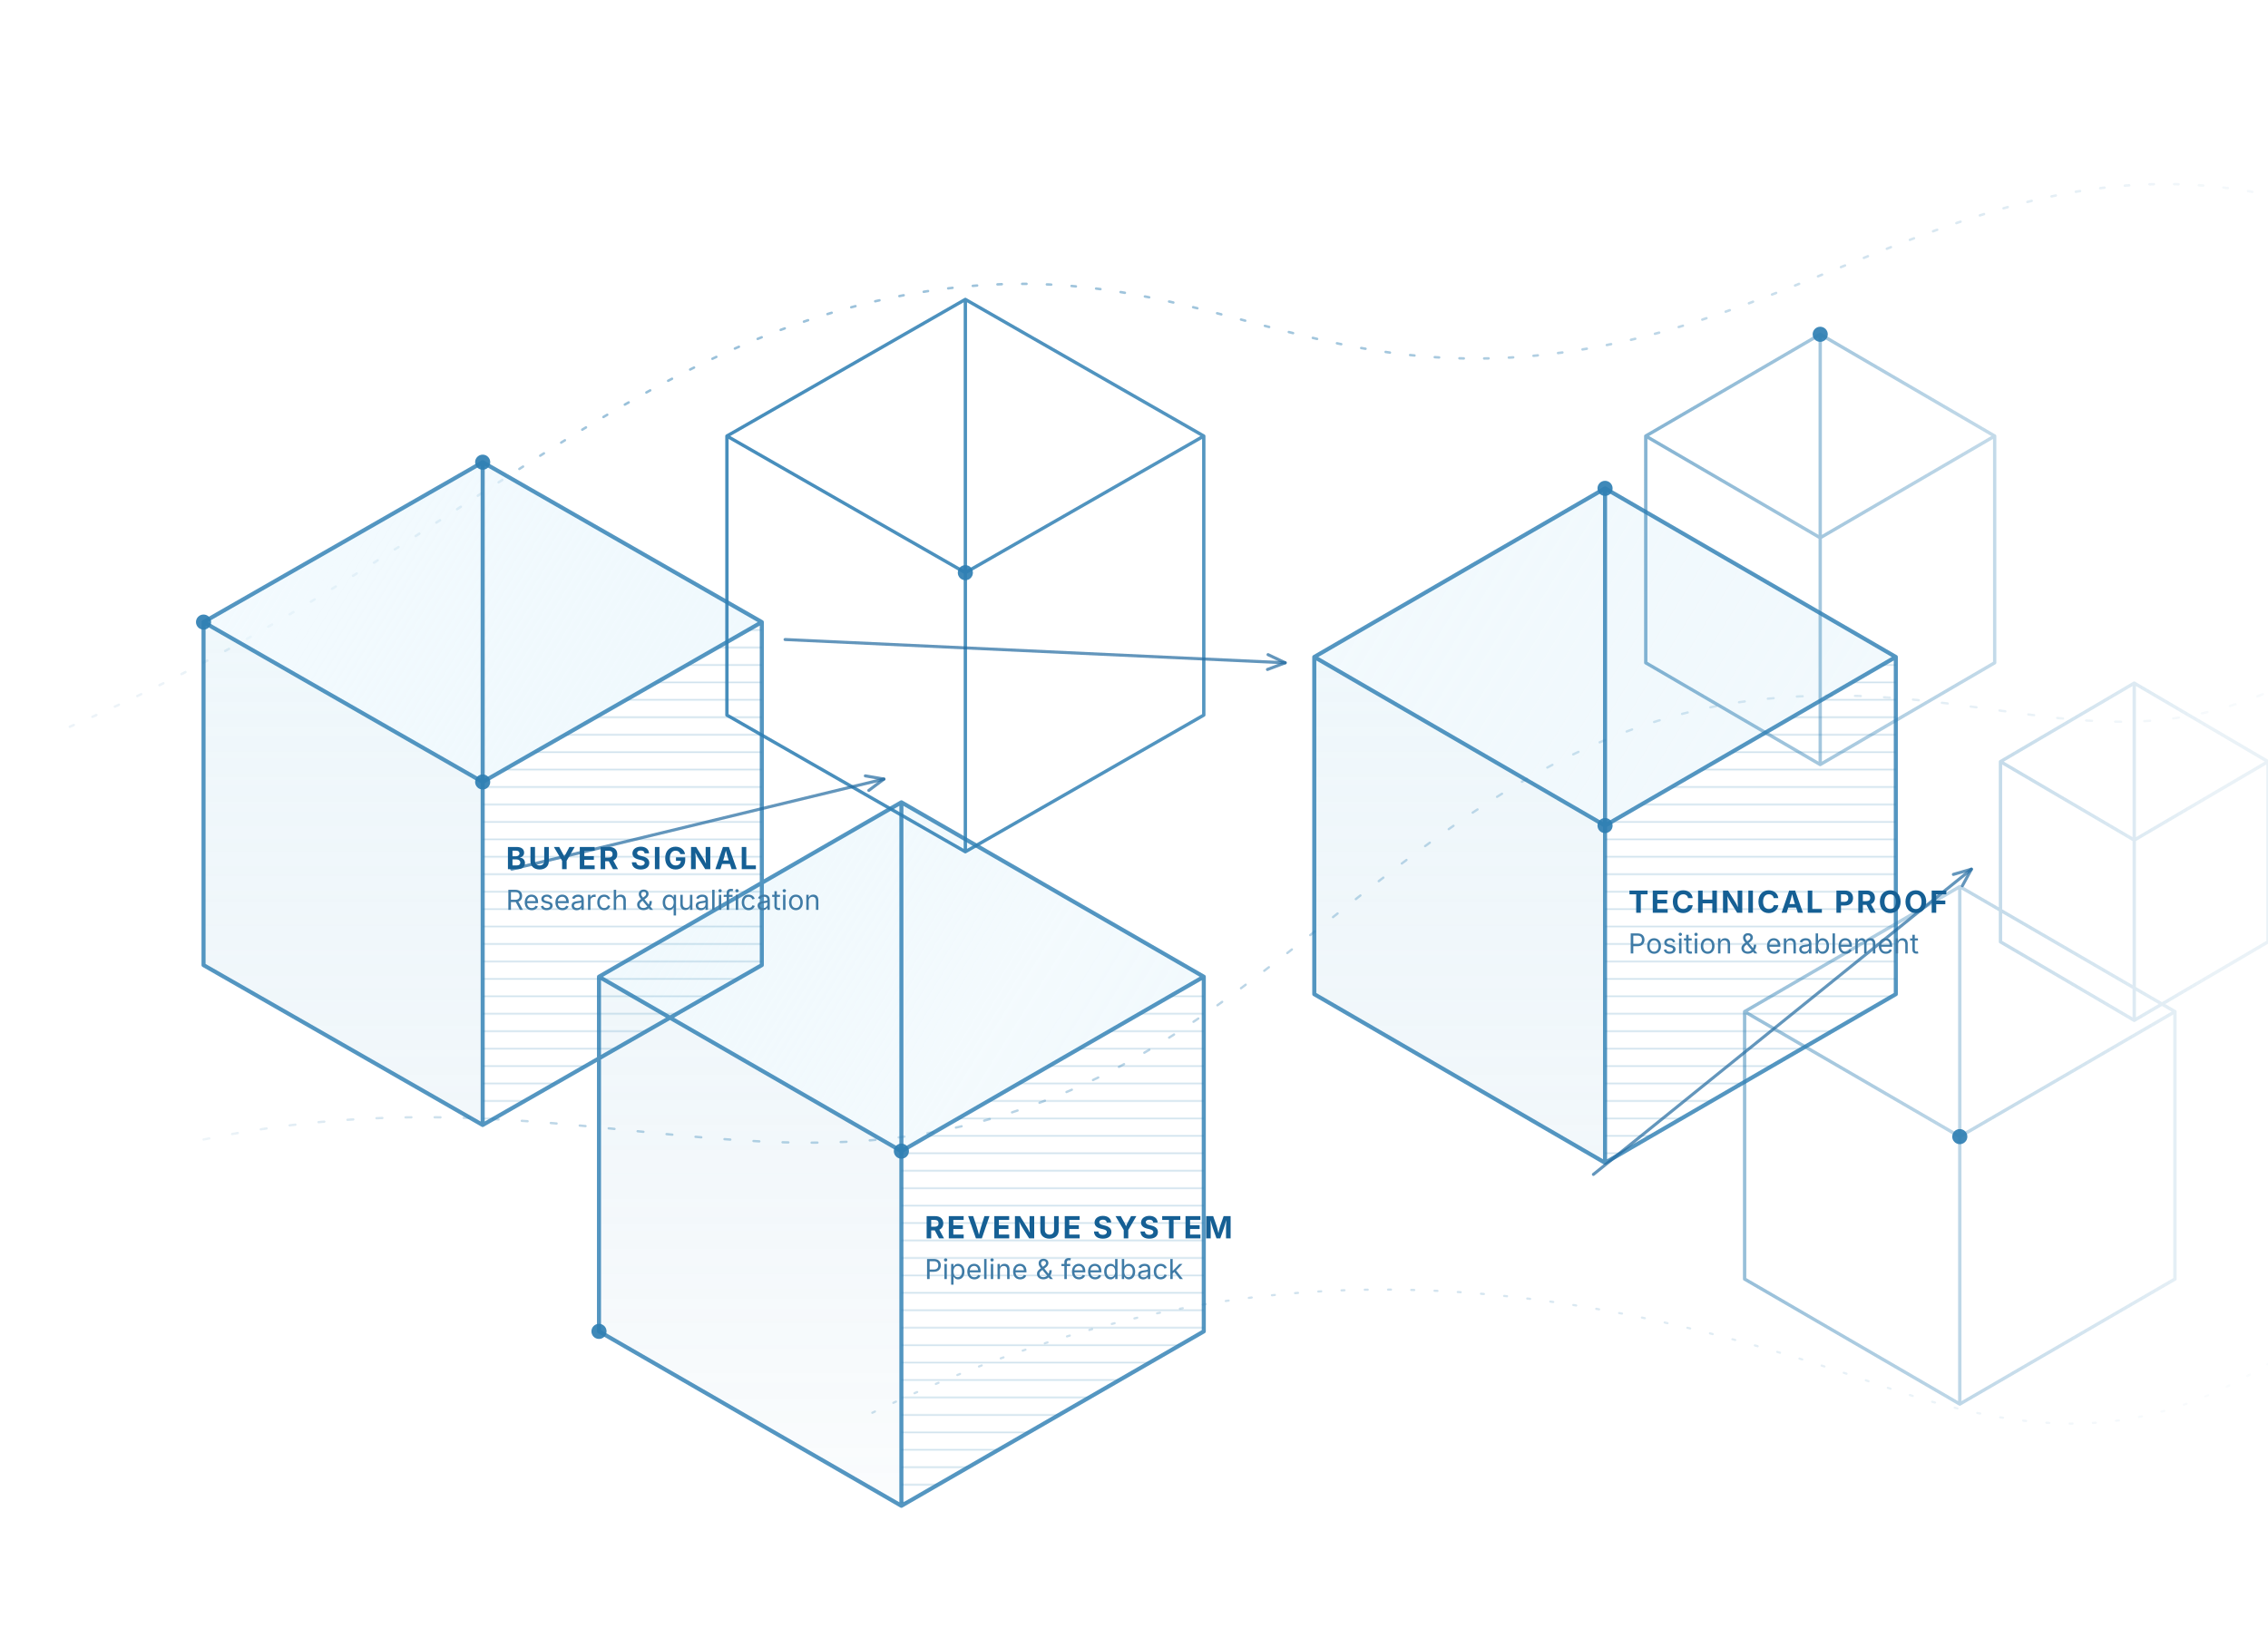
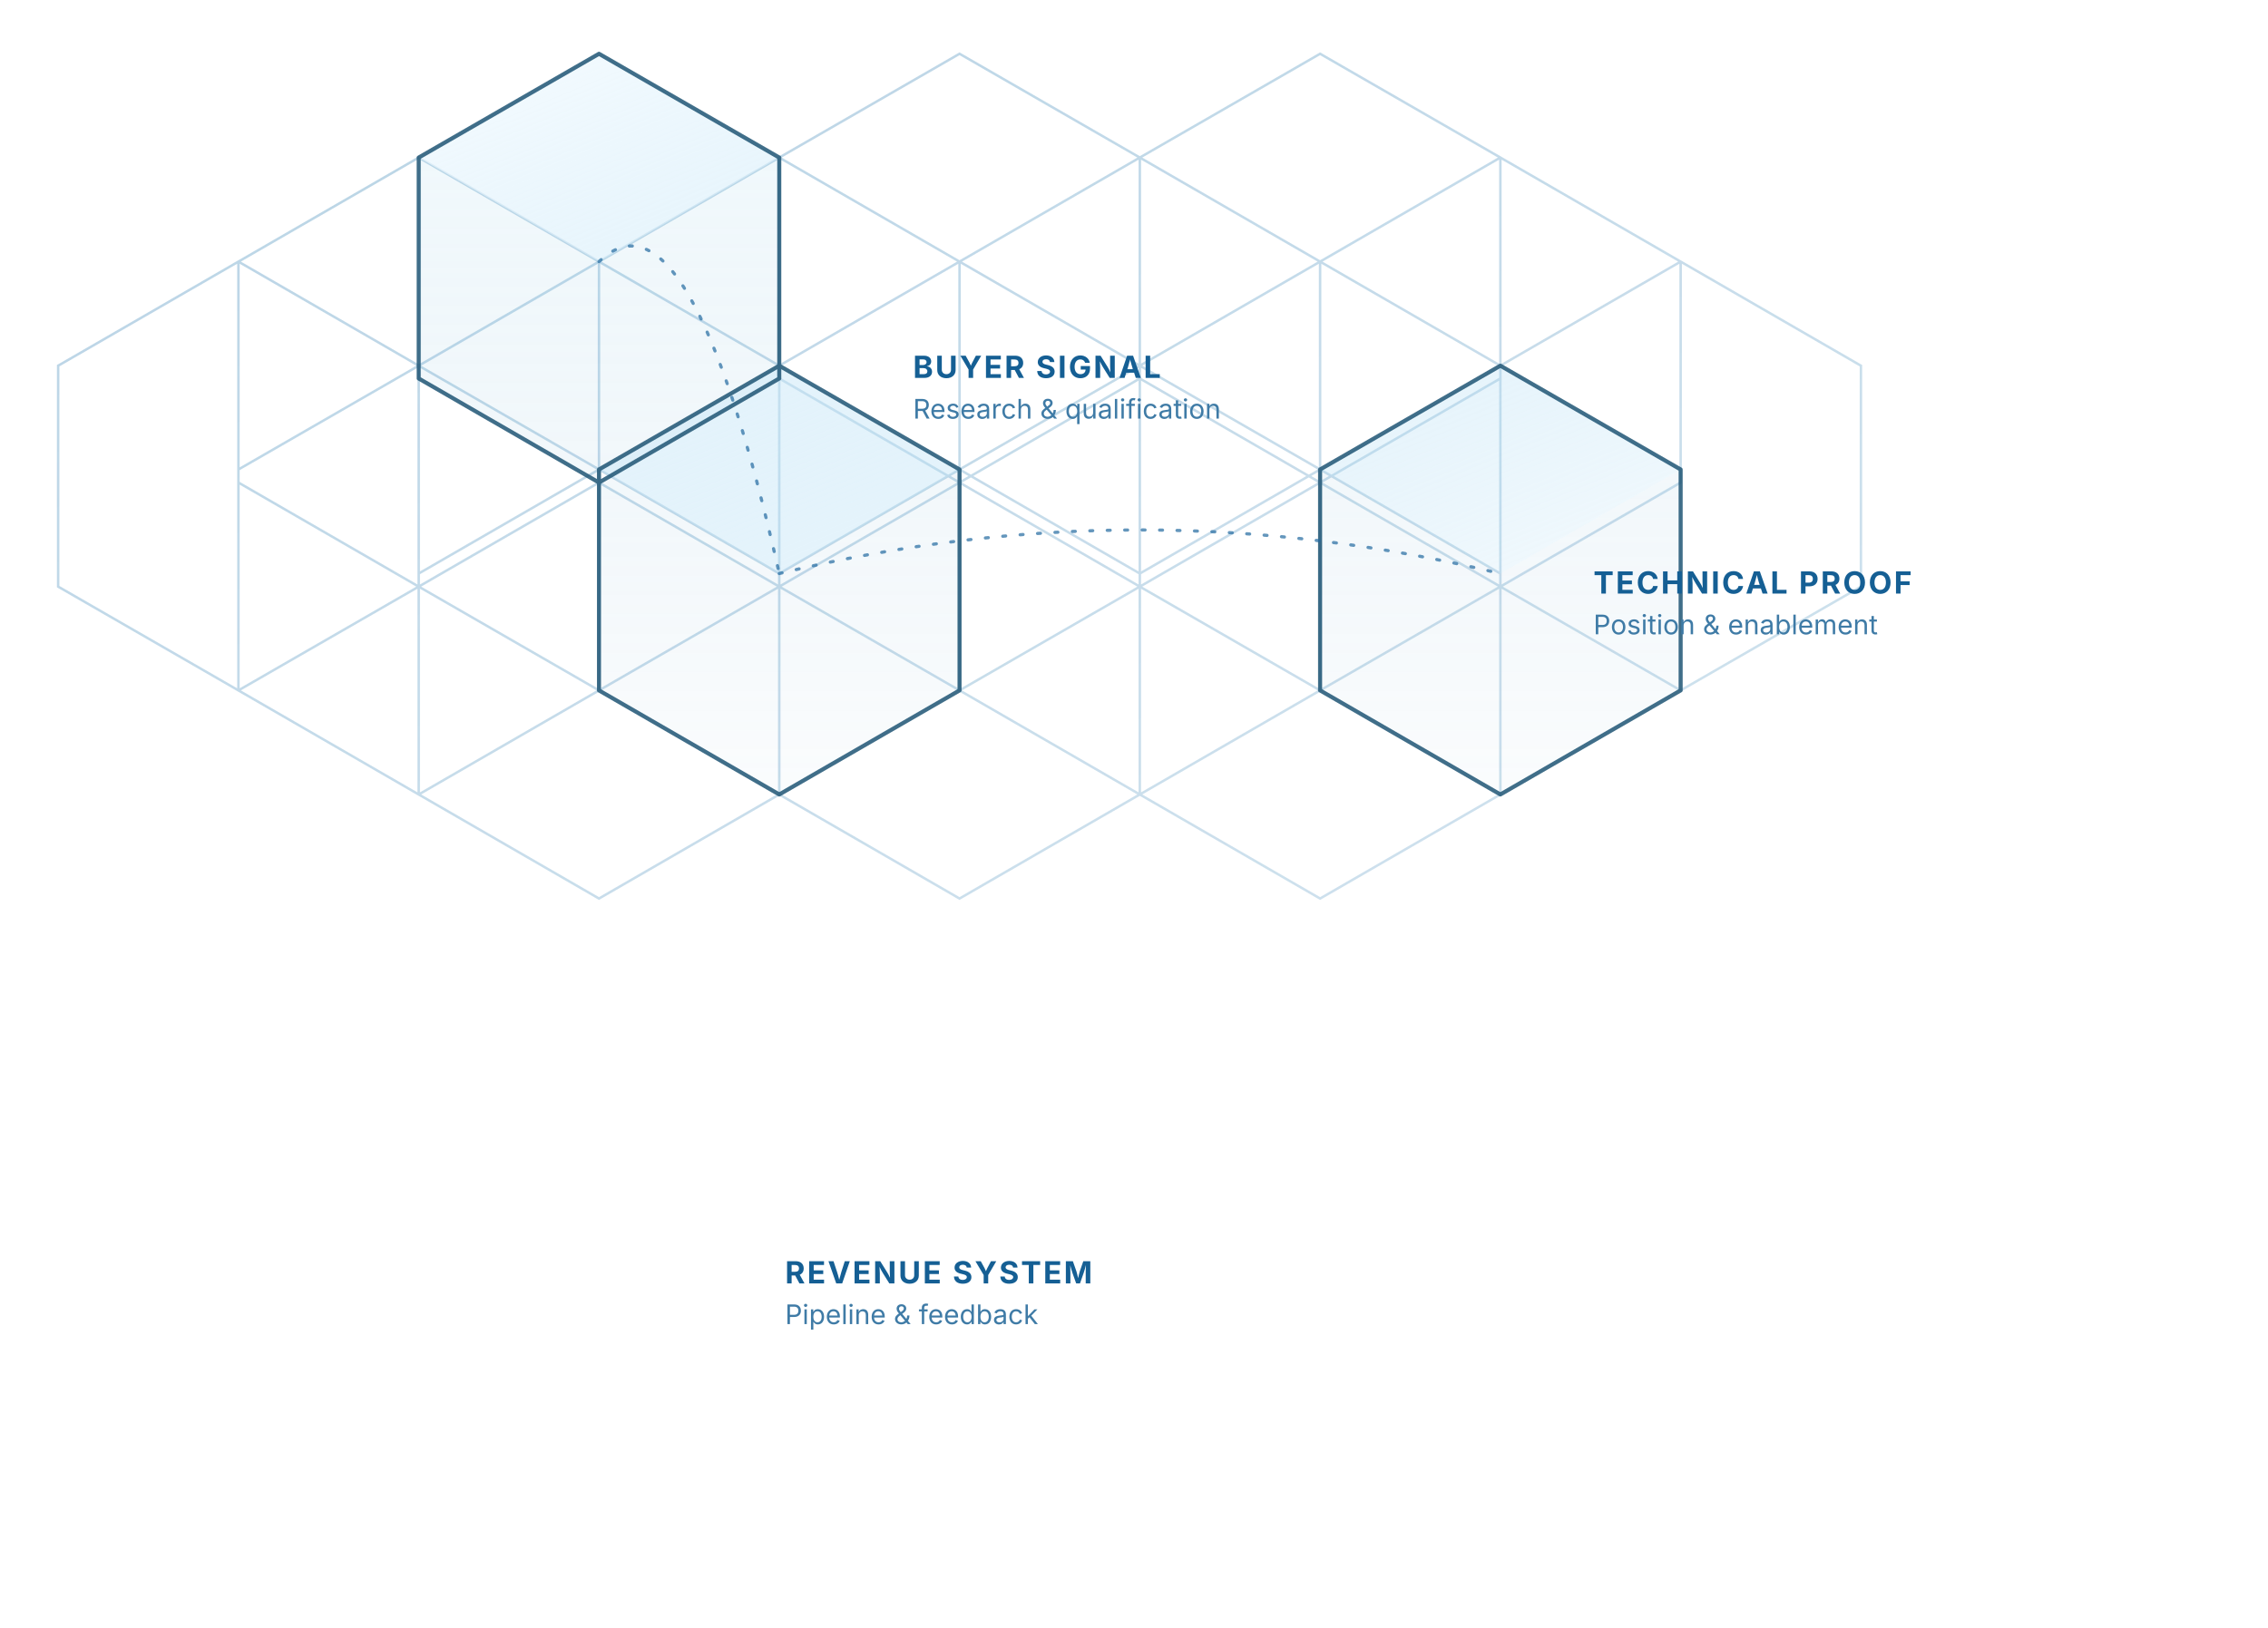
<svg xmlns="http://www.w3.org/2000/svg" viewBox="0 0 780 560" fill="none" aria-hidden="true">
  <defs>
-     <linearGradient id="wireFade" x1="60" y1="0" x2="760" y2="0" gradientUnits="userSpaceOnUse">
-       <stop stop-color="#2f7fb3" stop-opacity=".16" />
-       <stop offset=".22" stop-color="#2f7fb3" stop-opacity=".9" />
-       <stop offset=".6" stop-color="#2f7fb3" stop-opacity=".8" />
-       <stop offset="1" stop-color="#2f7fb3" stop-opacity=".1" />
+     <linearGradient id="wireFade" x1="0" y1="0" x2="1" y2="1" gradientUnits="objectBoundingBox">
+       <stop stop-color="#2f7fb3" stop-opacity=".85" />
+       <stop offset="1" stop-color="#2f7fb3" stop-opacity=".55" />
    </linearGradient>
-     <linearGradient id="topFill" x1="60" y1="120" x2="620" y2="470" gradientUnits="userSpaceOnUse">
-       <stop stop-color="#f4fbff" stop-opacity=".85" />
-       <stop offset=".55" stop-color="#d6eef9" stop-opacity=".28" />
-       <stop offset="1" stop-color="#8fcdee" stop-opacity=".08" />
+     <linearGradient id="topFill" x1="0" y1="0" x2="1" y2="1">
+       <stop stop-color="#f4fbff" stop-opacity=".8" />
+       <stop offset="1" stop-color="#8fcdee" stop-opacity=".1" />
    </linearGradient>
    <linearGradient id="sideFill" x1="0" y1="0" x2="0" y2="1">
-       <stop stop-color="#9fd4ea" stop-opacity=".16" />
+       <stop stop-color="#9fd4ea" stop-opacity=".15" />
      <stop offset="1" stop-color="#2f7fb3" stop-opacity=".02" />
    </linearGradient>
-     <pattern id="hatch" width="6" height="6" patternUnits="userSpaceOnUse" patternTransform="rotate(0)">
-       <path d="M0 .75H6" stroke="#2f7fb3" stroke-opacity=".22" stroke-width=".55" />
-     </pattern>
  </defs>
-   <g stroke="url(#wireFade)" stroke-linecap="round" fill="none">
-     <path d="M24 250C150 196 214 116 320 100 415 86 452 140 556 118 636 101 700 44 792 70" stroke-width=".85" stroke-dasharray="1.5 7" opacity=".55" />
-     <path d="M70 392c126-26 196 26 296-16 86-36 140-128 246-136 76-6 118 28 184-10" stroke-width=".8" stroke-dasharray="2 8" opacity=".4" />
-     <path d="M300 486c120-58 226-52 348-9 58 20 94 16 134-9" stroke-width=".75" stroke-dasharray="1 7" opacity=".28" />
+   <g stroke="url(#wireFade)" stroke-width=".85" stroke-opacity=".4" fill="none">
+     <path d="M144 54.2 206 90 206 166 144 201.8 82 166 82 90Z M82 90 144 125.8 144 201.8 82 237.5 20 201.8 20 125.8Z M330 18.5 392 54.2 392 130.2 330 166 268 130.2 268 54.2Z M268 54.2 330 90 330 166 268 201.8 206 166 206 90Z M206 90 268 125.8 268 201.8 206 237.5 144 201.8 144 125.8Z M144 125.8 206 161.5 206 237.5 144 273.3 82 237.5 82 161.5Z M454 18.5 516 54.2 516 130.2 454 166 392 130.2 392 54.2Z M392 54.2 454 90 454 166 392 201.8 330 166 330 90Z M330 90 392 125.8 392 201.8 330 237.5 268 201.8 268 125.8Z M206 161.5 268 197.3 268 273.3 206 309.1 144 273.3 144 197.3Z M516 54.2 578 90 578 166 516 201.8 454 166 454 90Z M454 90 516 125.8 516 201.8 454 237.5 392 201.8 392 125.8Z M392 125.8 454 161.5 454 237.5 392 273.3 330 237.5 330 161.5Z M330 161.5 392 197.3 392 273.3 330 309.1 268 273.3 268 197.3Z M578 90 640 125.8 640 201.8 578 237.5 516 201.8 516 125.8Z M454 161.5 516 197.3 516 273.3 454 309.1 392 273.3 392 197.3Z" />
  </g>
  <g stroke="none">
-     <path d="M70 214 166 159 262 214 166 269Z M206 336 310 276 414 336 310 396Z M452 226 552 168 652 226 552 284Z" fill="url(#topFill)" />
-     <path d="M70 214 166 269 166 387 70 332Z M206 336 310 396 310 518 206 458Z M452 226 552 284 552 400 452 342Z" fill="url(#sideFill)" />
-     <path d="M166 269 262 214 262 332 166 387Z M310 396 414 336 414 458 310 518Z M552 284 652 226 652 342 552 400Z" fill="url(#hatch)" />
+     <path d="M144 54.2 206 90 206 166 144 130.2Z M268 54.2 206 90 206 166 268 130.2Z M206 161.5 268 197.3 268 273.3 206 237.5Z M330 161.5 268 197.3 268 273.3 330 237.5Z M454 161.5 516 197.3 516 273.3 454 237.5Z M578 161.5 516 197.3 516 273.3 578 237.5Z" fill="url(#sideFill)" />
+     <path d="M206 18.5 268 54.2 206 90 144 54.2Z M268 125.8 330 161.5 268 197.3 206 161.5Z M516 125.8 578 161.5 516 197.3 454 161.5Z" fill="url(#topFill)" />
  </g>
-   <g stroke="url(#wireFade)" stroke-width="1.15" stroke-linecap="round" stroke-linejoin="round" fill="none">
-     <path d="M332 103 414 150 414 246 332 293 250 246 250 150ZM250 150 332 197 414 150M332 103 332 197 332 293 M626 115 686 150 686 228 626 263 566 228 566 150ZM566 150 626 185 686 150M626 115 626 185 626 263 M674 305 748 348 748 440 674 483 600 440 600 348ZM600 348 674 391 748 348M674 305 674 391 674 483 M734 235 780 262 780 324 734 351 688 324 688 262ZM688 262 734 289 780 262M734 235 734 289 734 351" />
+   <g stroke="#1f5575" stroke-width="1.4" stroke-linejoin="round" stroke-opacity=".85" fill="none">
+     <path d="M206 18.5 268 54.2 268 130.2 206 166 144 130.2 144 54.2Z M268 125.8 330 161.5 330 237.5 268 273.3 206 237.5 206 161.5Z M516 125.8 578 161.5 578 237.5 516 273.3 454 237.5 454 161.5Z" />
  </g>
-   <g stroke="#2f7fb3" stroke-width="1.4" stroke-linecap="round" stroke-linejoin="round" fill="none" stroke-opacity=".82">
-     <path d="M166 159 262 214 262 332 166 387 70 332 70 214ZM70 214 166 269 262 214M166 159 166 269 166 387 M310 276 414 336 414 458 310 518 206 458 206 336ZM206 336 310 396 414 336M310 276 310 396 310 518 M552 168 652 226 652 342 552 400 452 342 452 226ZM452 226 552 284 652 226M552 168 552 284 552 400" />
-   </g>
-   <g stroke="#226aa0" stroke-width="1.05" stroke-linecap="round" stroke-linejoin="round" stroke-opacity=".7" fill="none">
-     <path d="M176 299 304 268" />
-     <path d="M298.8 271.9 304 268 297.6 266.9" fill="none" />
-     <path d="M270 220 442 228" />
-     <path d="M435.9 230.3 442 228 436.1 225.2" fill="none" />
-     <path d="M548 404 678 299" />
-     <path d="M674.9 304.7 678 299 671.8 300.8" fill="none" />
-   </g>
-   <g fill="#2f7fb3" fill-opacity=".92">
-     <circle cx="70" cy="214" r="2.6" />
-     <circle cx="166" cy="269" r="2.6" />
-     <circle cx="166" cy="159" r="2.6" />
-     <circle cx="310" cy="396" r="2.6" />
-     <circle cx="206" cy="458" r="2.6" />
-     <circle cx="552" cy="284" r="2.6" />
-     <circle cx="552" cy="168" r="2.6" />
-     <circle cx="332" cy="197" r="2.6" />
-     <circle cx="674" cy="391" r="2.6" />
-     <circle cx="626" cy="115" r="2.6" />
+   <g stroke="#226aa0" stroke-width="1.1" stroke-dasharray="1 5" stroke-linecap="round" fill="none" opacity=".7">
+     <path d="M206 90 Q237 60 268 197.3 M268 197.3 Q392 167.3 516 197.3" />
  </g>
  <g font-family="Inter, Arial, sans-serif" fill="#155f94">
-     <g transform="translate(174 299)">
-       <text font-size="10.5" font-weight="700" letter-spacing=".8">BUYER SIGNAL</text>
-       <text y="14" font-size="9.5" font-weight="400" fill="#3f7ba6">Research &amp; qualification</text>
+     <g transform="translate(314 130)">
+       <text font-size="10.5" font-weight="700" letter-spacing=".7">BUYER SIGNAL</text>
+       <text y="14" font-size="9.3" font-weight="400" fill="#3f7ba6">Research &amp; qualification</text>
    </g>
-     <g transform="translate(318 426)">
-       <text font-size="10.5" font-weight="700" letter-spacing=".72">REVENUE SYSTEM</text>
-       <text y="14" font-size="9.5" font-weight="400" fill="#3f7ba6">Pipeline &amp; feedback</text>
+     <g transform="translate(270 441.5)">
+       <text font-size="10.5" font-weight="700" letter-spacing=".7">REVENUE SYSTEM</text>
+       <text y="14" font-size="9.3" font-weight="400" fill="#3f7ba6">Pipeline &amp; feedback</text>
    </g>
-     <g transform="translate(560 314)">
-       <text font-size="10.5" font-weight="700" letter-spacing=".72">TECHNICAL PROOF</text>
-       <text y="14" font-size="9.5" font-weight="400" fill="#3f7ba6">Position &amp; enablement</text>
+     <g transform="translate(548 204.2)">
+       <text font-size="10.5" font-weight="700" letter-spacing=".7">TECHNICAL PROOF</text>
+       <text y="14" font-size="9.3" font-weight="400" fill="#3f7ba6">Position &amp; enablement</text>
    </g>
  </g>
</svg>
